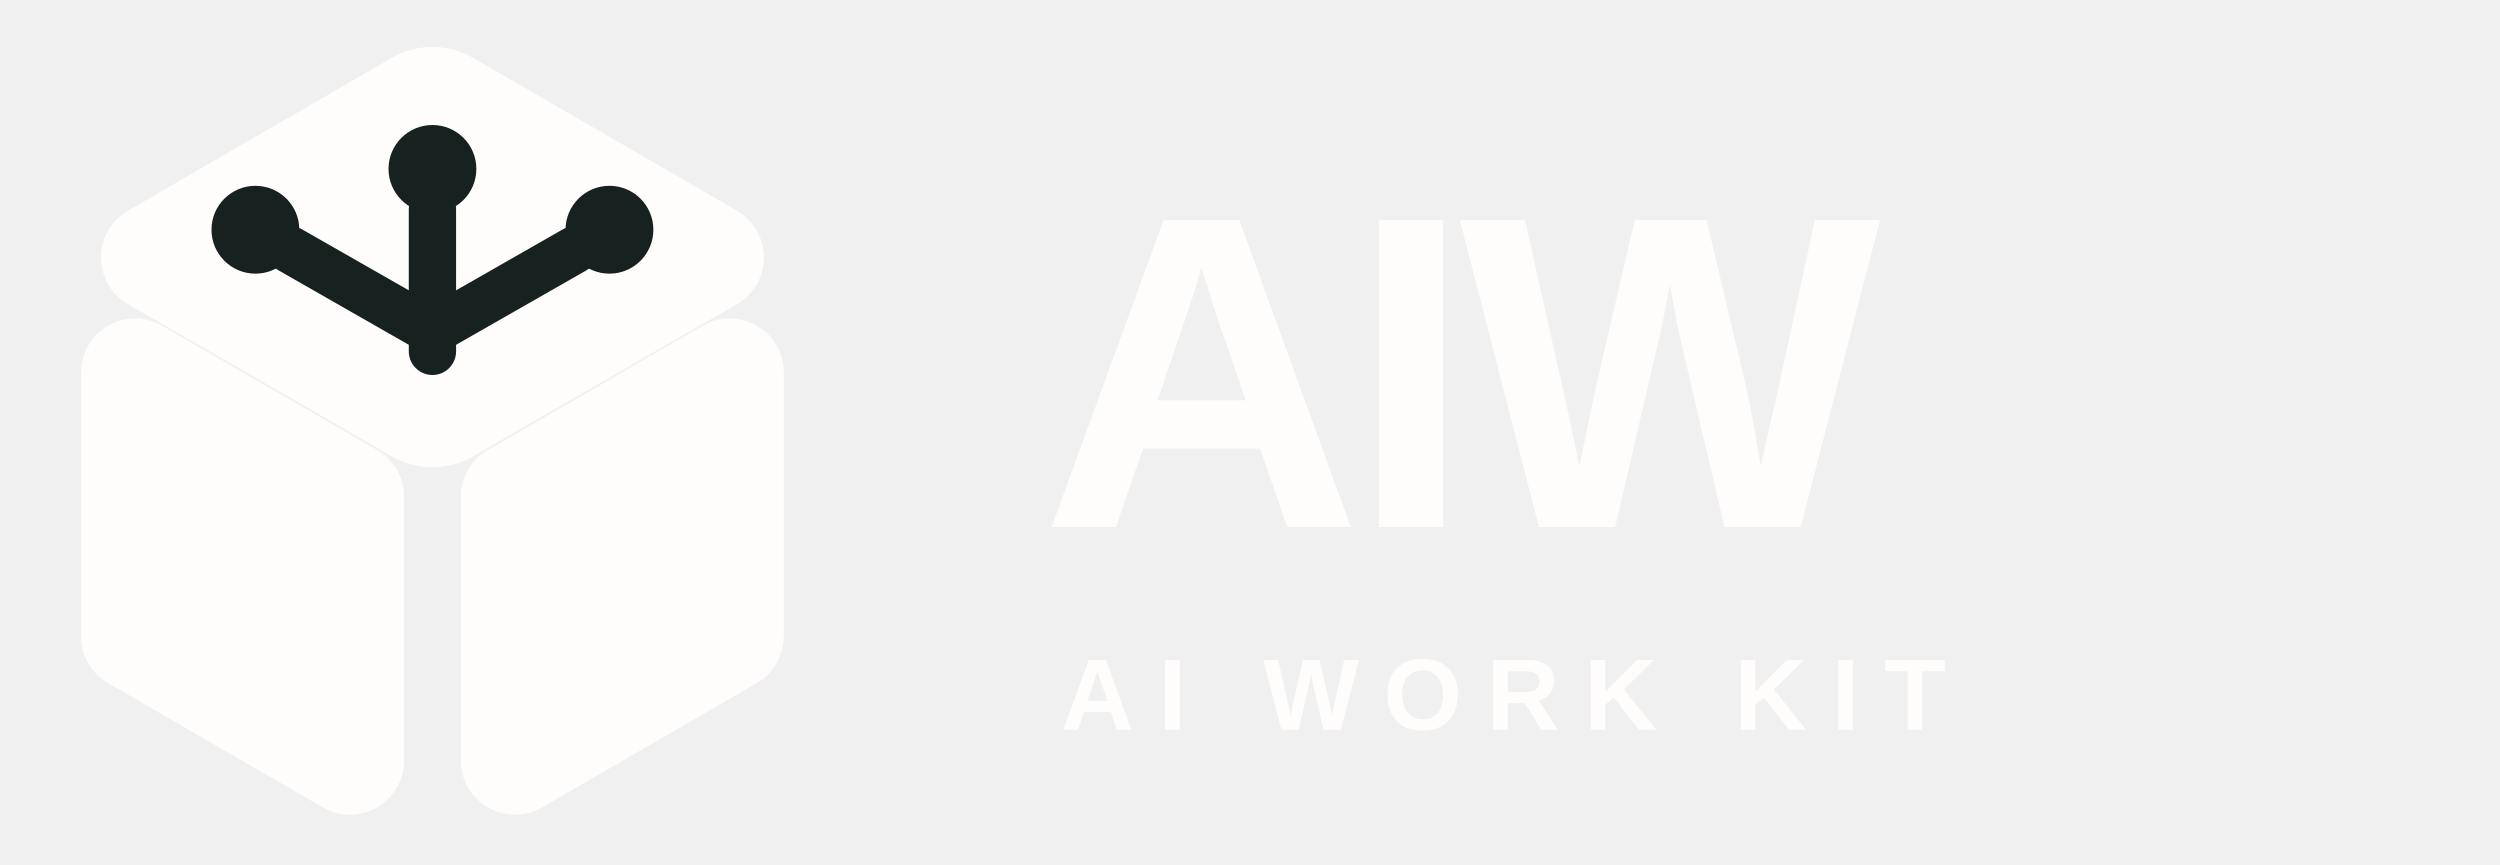
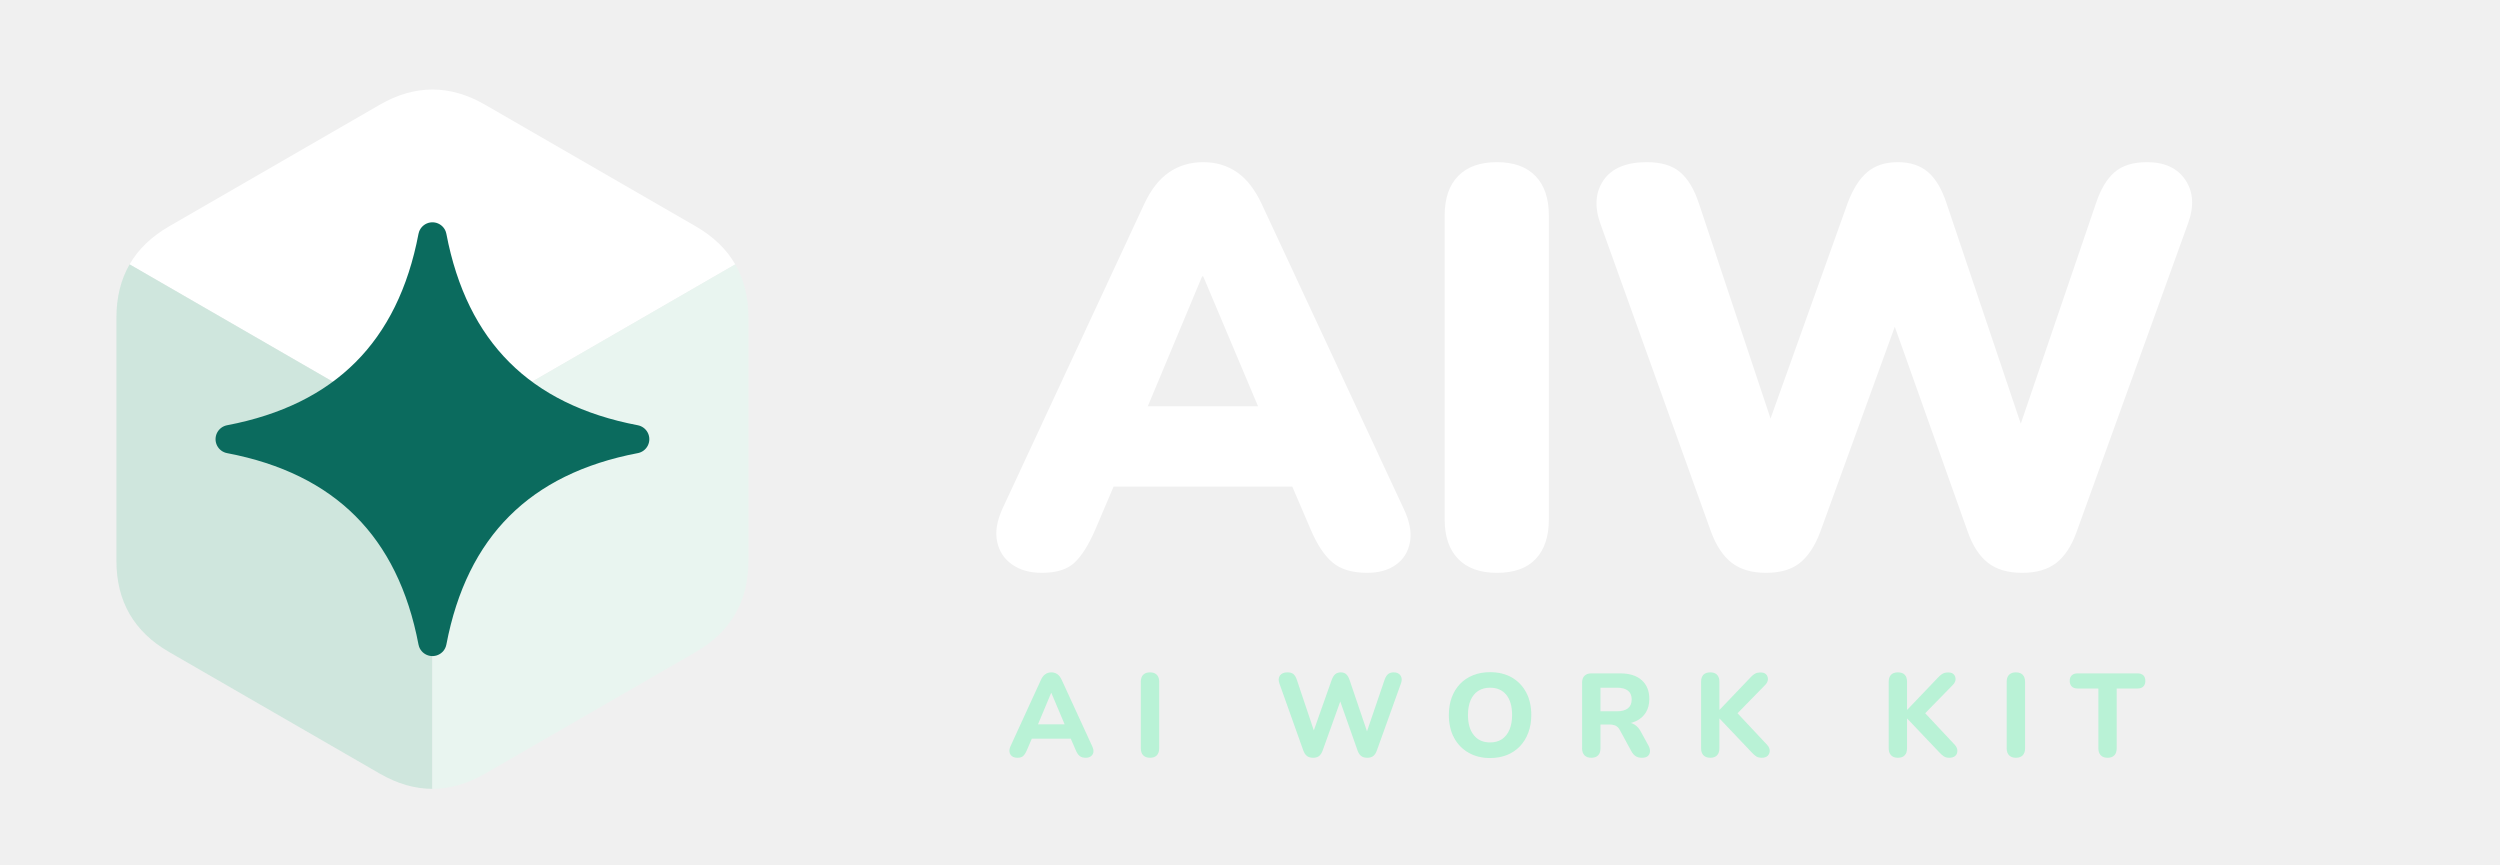
<svg xmlns="http://www.w3.org/2000/svg" width="370" height="128" viewBox="0 0 370 128" role="img">
-   <path fill="#FFFDFC" d="M58.1 8.5a12 12 0 0 1 11.8 0l39.2 22.7a8 8 0 0 1 0 13.8L69.9 67.6a12 12 0 0 1-11.8 0L18.9 45a8 8 0 0 1 0-13.8L58.1 8.5Z" />
-   <path fill="#FFFDFC" d="M12 55.1a8 8 0 0 1 12-6.9l31.8 18.4a8 8 0 0 1 4 6.9v39.1a8 8 0 0 1-12 6.9L16 101.1a8 8 0 0 1-4-6.9V55.1Z" />
-   <path fill="#FFFDFC" d="M68.2 73.5a8 8 0 0 1 4-6.9L104 48.2a8 8 0 0 1 12 6.9v39.1a8 8 0 0 1-4 6.9l-31.8 18.4a8 8 0 0 1-12-6.9V73.5Z" />
-   <g fill="none" stroke="#17211F" stroke-linecap="round" stroke-linejoin="round" stroke-width="7">
-     <path d="M64 52V31M64 49 43 37M64 49l21-12" />
+   <clipPath id="c">
+     <path d="M56.21,15.50 Q64.00,11.00 71.79,15.50 L102.97,33.50 Q110.77,38.00 110.77,47.00 L110.77,83.00 Q110.77,92.00 102.97,96.50 L71.79,114.50 Q64.00,119.00 56.21,114.50 L25.03,96.50 Q17.23,92.00 17.23,83.00 L17.23,47.00 Q17.23,38.00 25.03,33.50 Z" />
+   </clipPath>
+   <g clip-path="url(#c)">
+     <polygon points="64.00,11.00 110.77,38.00 64.00,65.00 17.23,38.00" fill="#ffffff" />
+     <polygon points="17.23,38.00 64.00,65.00 64.00,119.00 17.23,92.00" fill="#cfe6dd" />
+     <polygon points="64.00,65.00 110.77,38.00 110.77,92.00 64.00,119.00" fill="#e9f5f0" />
  </g>
-   <g fill="#17211F">
-     <circle cx="64" cy="25" r="6.5" />
-     <circle cx="37.8" cy="34" r="6.5" />
-     <circle cx="90.2" cy="34" r="6.5" />
-   </g>
-   <text x="154" y="78" font-family="Arial, Helvetica, sans-serif" font-size="66" font-weight="800" letter-spacing="-2" fill="#FFFDFC">AIW</text>
-   <text x="157" y="108" font-family="Arial, Helvetica, sans-serif" font-size="15" font-weight="700" letter-spacing="3.6" fill="#FFFDFC">AI WORK KIT</text>
+   <path d="M64,35 Q68.80,60.20 94,65 Q68.80,69.80 64,95 Q59.20,69.80 34,65 Q59.20,60.20 64,35 Z" fill="#0b6b5e" stroke="#0b6b5e" stroke-width="4.2" stroke-linejoin="round" />
+   <path d="M154.18 84.78Q151.52 84.78 149.77 83.53Q148.01 82.29 147.57 80.14Q147.13 78 148.35 75.32L169.29 30.31Q170.81 27.01 173.01 25.51Q175.21 24 178.08 24Q180.93 24 183.1 25.51Q185.27 27.01 186.79 30.31L207.76 75.32Q209.06 78.05 208.68 80.21Q208.29 82.37 206.6 83.58Q204.92 84.78 202.34 84.78Q199.03 84.78 197.21 83.24Q195.4 81.71 193.97 78.34L189.42 67.74L195.35 72.02H160.7L166.63 67.74L162.12 78.34Q160.65 81.74 159.04 83.26Q157.44 84.78 154.18 84.78ZM177.91 40.91 168.19 64.16 165.79 60.13H190.26L187.89 64.16L178.08 40.91ZM221.54 84.78Q217.81 84.78 215.81 82.72Q213.81 80.66 213.81 76.88V31.9Q213.81 28.09 215.81 26.05Q217.81 24 221.54 24Q225.27 24 227.25 26.05Q229.23 28.09 229.23 31.9V76.88Q229.23 80.66 227.29 82.72Q225.36 84.78 221.54 84.78ZM261.37 84.78Q258.24 84.78 256.32 83.31Q254.4 81.84 253.23 78.69L236.86 33.12Q235.5 29.31 237.34 26.65Q239.18 24 243.74 24Q246.92 24 248.66 25.48Q250.4 26.96 251.43 30.09L263.92 67.59H260.02L273.45 30.06Q274.62 26.94 276.36 25.47Q278.1 24 280.87 24Q283.64 24 285.35 25.47Q287.06 26.94 288.11 30.15L300.72 67.59H297.41L310.2 30.09Q311.23 26.99 312.94 25.5Q314.66 24 317.75 24Q321.68 24 323.45 26.65Q325.22 29.31 323.81 33.12L307.32 78.77Q306.21 81.84 304.33 83.31Q302.45 84.78 299.27 84.78Q296.14 84.78 294.24 83.31Q292.33 81.84 291.22 78.69L279.39 45.44H281.49L269.38 78.77Q268.22 81.84 266.38 83.31Q264.55 84.78 261.37 84.78Z" fill="#ffffff" />
+   <path d="M150.59 112.15Q150.1 112.15 149.79 111.93Q149.48 111.7 149.41 111.32Q149.34 110.93 149.55 110.45L154.05 100.64Q154.32 100.04 154.71 99.78Q155.1 99.51 155.6 99.51Q156.1 99.51 156.49 99.78Q156.87 100.04 157.14 100.64L161.65 110.45Q161.88 110.94 161.82 111.33Q161.75 111.72 161.45 111.93Q161.16 112.15 160.69 112.15Q160.1 112.15 159.77 111.87Q159.45 111.6 159.2 111L158.15 108.57L159.24 109.32H151.94L153.03 108.57L151.99 111Q151.73 111.61 151.44 111.88Q151.15 112.15 150.59 112.15ZM155.57 102.55 153.33 107.9 152.85 107.2H158.33L157.86 107.9L155.6 102.55ZM170.2 112.15Q169.54 112.15 169.19 111.78Q168.84 111.42 168.84 110.75V100.91Q168.84 100.23 169.19 99.87Q169.54 99.51 170.2 99.51Q170.86 99.51 171.21 99.87Q171.56 100.23 171.56 100.91V110.75Q171.56 111.42 171.22 111.78Q170.88 112.15 170.2 112.15ZM194.34 112.15Q193.77 112.15 193.43 111.89Q193.09 111.62 192.88 111.05L189.34 101.12Q189.11 100.45 189.43 99.98Q189.76 99.51 190.55 99.51Q191.12 99.51 191.43 99.77Q191.74 100.04 191.93 100.6L194.81 109.19H194.06L197.1 100.6Q197.31 100.04 197.62 99.78Q197.94 99.51 198.43 99.51Q198.93 99.51 199.23 99.78Q199.53 100.04 199.73 100.62L202.64 109.19H201.99L204.92 100.6Q205.11 100.05 205.42 99.78Q205.73 99.51 206.28 99.51Q206.96 99.51 207.28 99.98Q207.59 100.45 207.35 101.12L203.78 111.06Q203.58 111.62 203.25 111.89Q202.91 112.15 202.35 112.15Q201.79 112.15 201.45 111.89Q201.11 111.62 200.91 111.05L198.15 103.23H198.57L195.76 111.06Q195.55 111.62 195.23 111.89Q194.9 112.15 194.34 112.15ZM220.53 112.19Q218.7 112.19 217.33 111.39Q215.95 110.6 215.19 109.17Q214.43 107.74 214.43 105.82Q214.43 104.38 214.86 103.21Q215.3 102.04 216.1 101.21Q216.91 100.37 218.03 99.93Q219.15 99.48 220.53 99.48Q222.37 99.48 223.74 100.26Q225.11 101.05 225.87 102.47Q226.63 103.89 226.63 105.81Q226.63 107.26 226.19 108.43Q225.76 109.6 224.95 110.45Q224.15 111.29 223.03 111.74Q221.9 112.19 220.53 112.19ZM220.53 109.88Q221.56 109.88 222.29 109.4Q223.01 108.91 223.4 108Q223.79 107.09 223.79 105.82Q223.79 103.9 222.94 102.84Q222.08 101.78 220.53 101.78Q219.51 101.78 218.78 102.25Q218.04 102.73 217.65 103.63Q217.26 104.54 217.26 105.82Q217.26 107.74 218.13 108.81Q218.99 109.88 220.53 109.88ZM235.51 112.15Q234.85 112.15 234.5 111.78Q234.15 111.42 234.15 110.76V101.04Q234.15 100.37 234.51 100.01Q234.87 99.66 235.53 99.66H239.79Q241.85 99.66 242.97 100.66Q244.1 101.66 244.1 103.44Q244.1 104.6 243.59 105.44Q243.08 106.28 242.12 106.73Q241.17 107.18 239.79 107.18L239.94 106.9H240.65Q241.38 106.9 241.93 107.25Q242.49 107.6 242.88 108.35L243.98 110.36Q244.22 110.8 244.2 111.21Q244.18 111.63 243.89 111.89Q243.59 112.15 243.01 112.15Q242.44 112.15 242.07 111.91Q241.71 111.67 241.43 111.16L239.75 108.07Q239.49 107.58 239.11 107.4Q238.73 107.23 238.19 107.23H236.87V110.76Q236.87 111.42 236.53 111.78Q236.19 112.15 235.51 112.15ZM236.87 105.27H239.31Q240.38 105.27 240.93 104.83Q241.49 104.39 241.49 103.51Q241.49 102.65 240.93 102.21Q240.38 101.78 239.31 101.78H236.87ZM253.12 112.15Q252.46 112.15 252.11 111.78Q251.76 111.42 251.76 110.76V100.89Q251.76 100.22 252.11 99.86Q252.46 99.51 253.12 99.51Q253.77 99.51 254.12 99.86Q254.47 100.22 254.47 100.89V105.04H254.51L259.16 100.17Q259.46 99.85 259.79 99.68Q260.11 99.52 260.53 99.52Q261.14 99.52 261.41 99.83Q261.68 100.15 261.65 100.58Q261.61 101 261.27 101.35L256.59 106.14L256.6 104.97L261.5 110.2Q261.91 110.63 261.92 111.09Q261.93 111.54 261.62 111.85Q261.32 112.15 260.73 112.15Q260.22 112.15 259.91 111.94Q259.61 111.74 259.24 111.34L254.51 106.36H254.47V110.76Q254.47 111.42 254.13 111.78Q253.79 112.15 253.12 112.15ZM280.89 112.15Q280.23 112.15 279.88 111.78Q279.53 111.42 279.53 110.76V100.89Q279.53 100.22 279.88 99.86Q280.23 99.51 280.89 99.51Q281.55 99.51 281.9 99.86Q282.24 100.22 282.24 100.89V105.04H282.28L286.93 100.17Q287.23 99.85 287.56 99.68Q287.88 99.52 288.3 99.52Q288.91 99.52 289.18 99.83Q289.45 100.15 289.42 100.58Q289.38 101 289.04 101.35L284.36 106.14L284.38 104.97L289.28 110.2Q289.68 110.63 289.69 111.09Q289.71 111.54 289.4 111.85Q289.09 112.15 288.5 112.15Q287.99 112.15 287.69 111.94Q287.38 111.74 287.01 111.34L282.28 106.36H282.24V110.76Q282.24 111.42 281.9 111.78Q281.56 112.15 280.89 112.15ZM298.35 112.15Q297.7 112.15 297.34 111.78Q296.99 111.42 296.99 110.75V100.91Q296.99 100.23 297.34 99.87Q297.7 99.51 298.35 99.51Q299.01 99.51 299.36 99.87Q299.71 100.23 299.71 100.91V110.75Q299.71 111.42 299.37 111.78Q299.03 112.15 298.35 112.15ZM311.92 112.15Q311.26 112.15 310.91 111.78Q310.56 111.42 310.56 110.76V101.9H307.47Q306.92 101.9 306.62 101.6Q306.32 101.31 306.32 100.78Q306.32 100.23 306.62 99.95Q306.92 99.66 307.47 99.66H316.36Q316.91 99.66 317.21 99.95Q317.51 100.23 317.51 100.78Q317.51 101.31 317.21 101.6Q316.91 101.9 316.36 101.9H313.27V110.76Q313.27 111.42 312.93 111.78Q312.59 112.15 311.92 112.15Z" fill="#b9f2d6" />
</svg>
